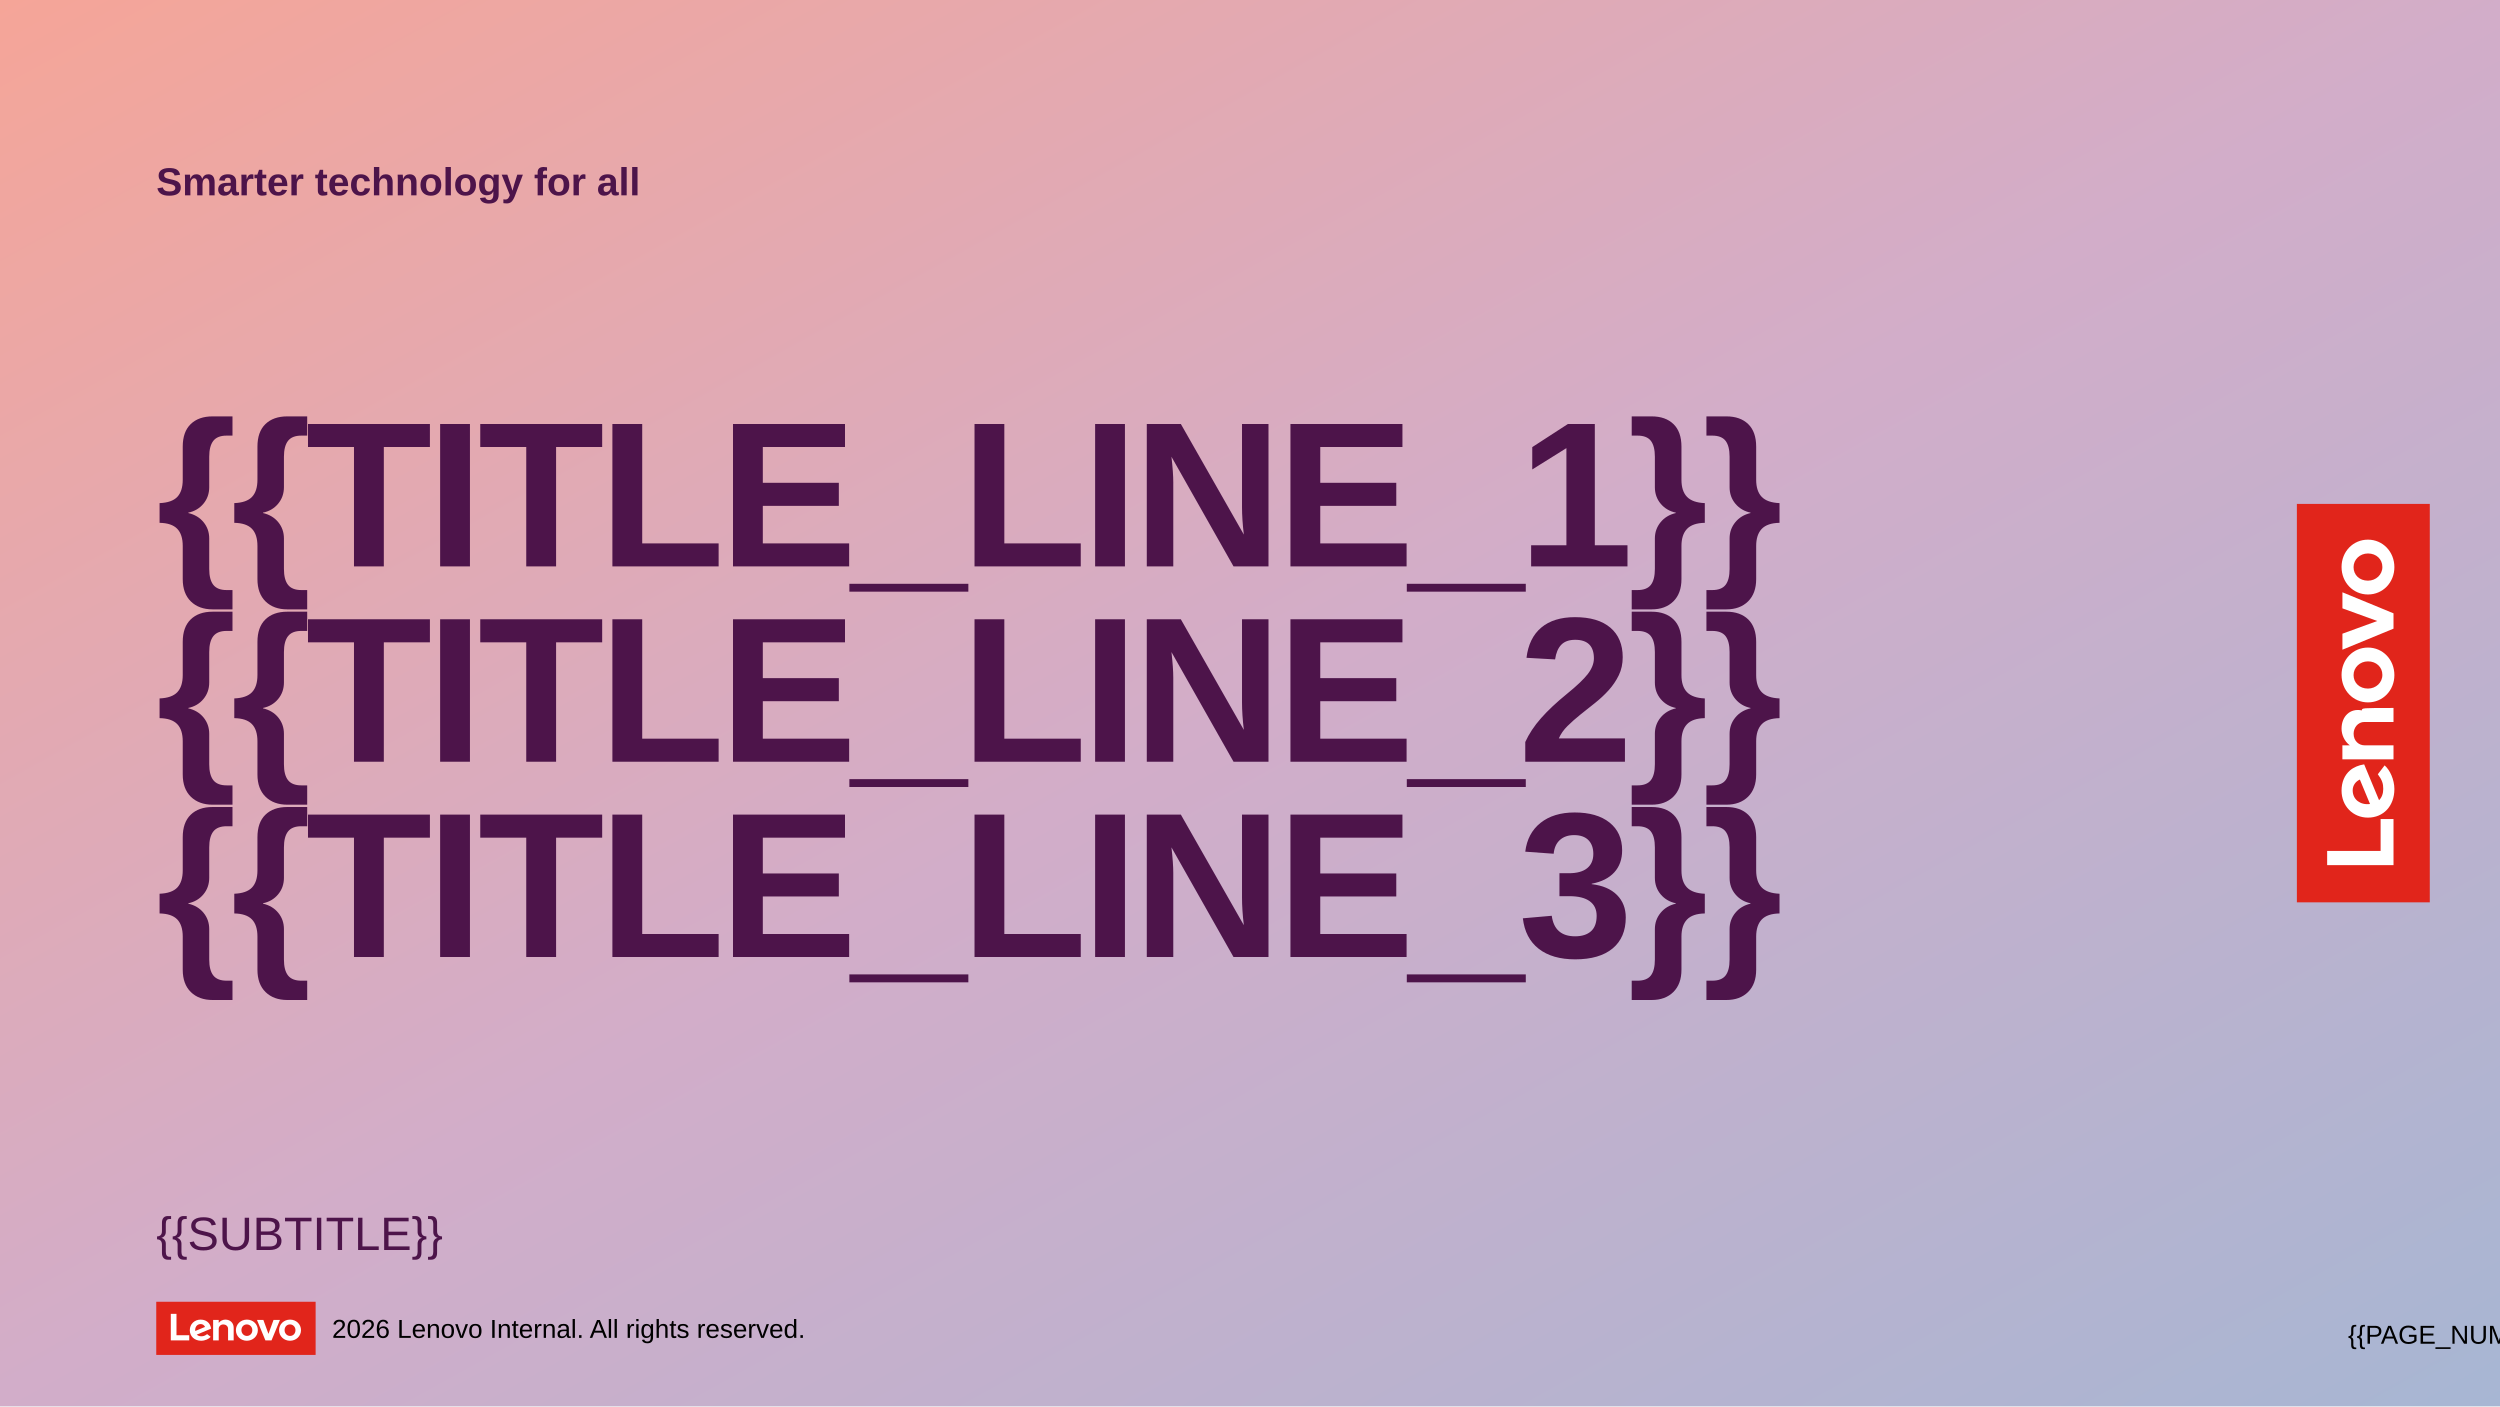
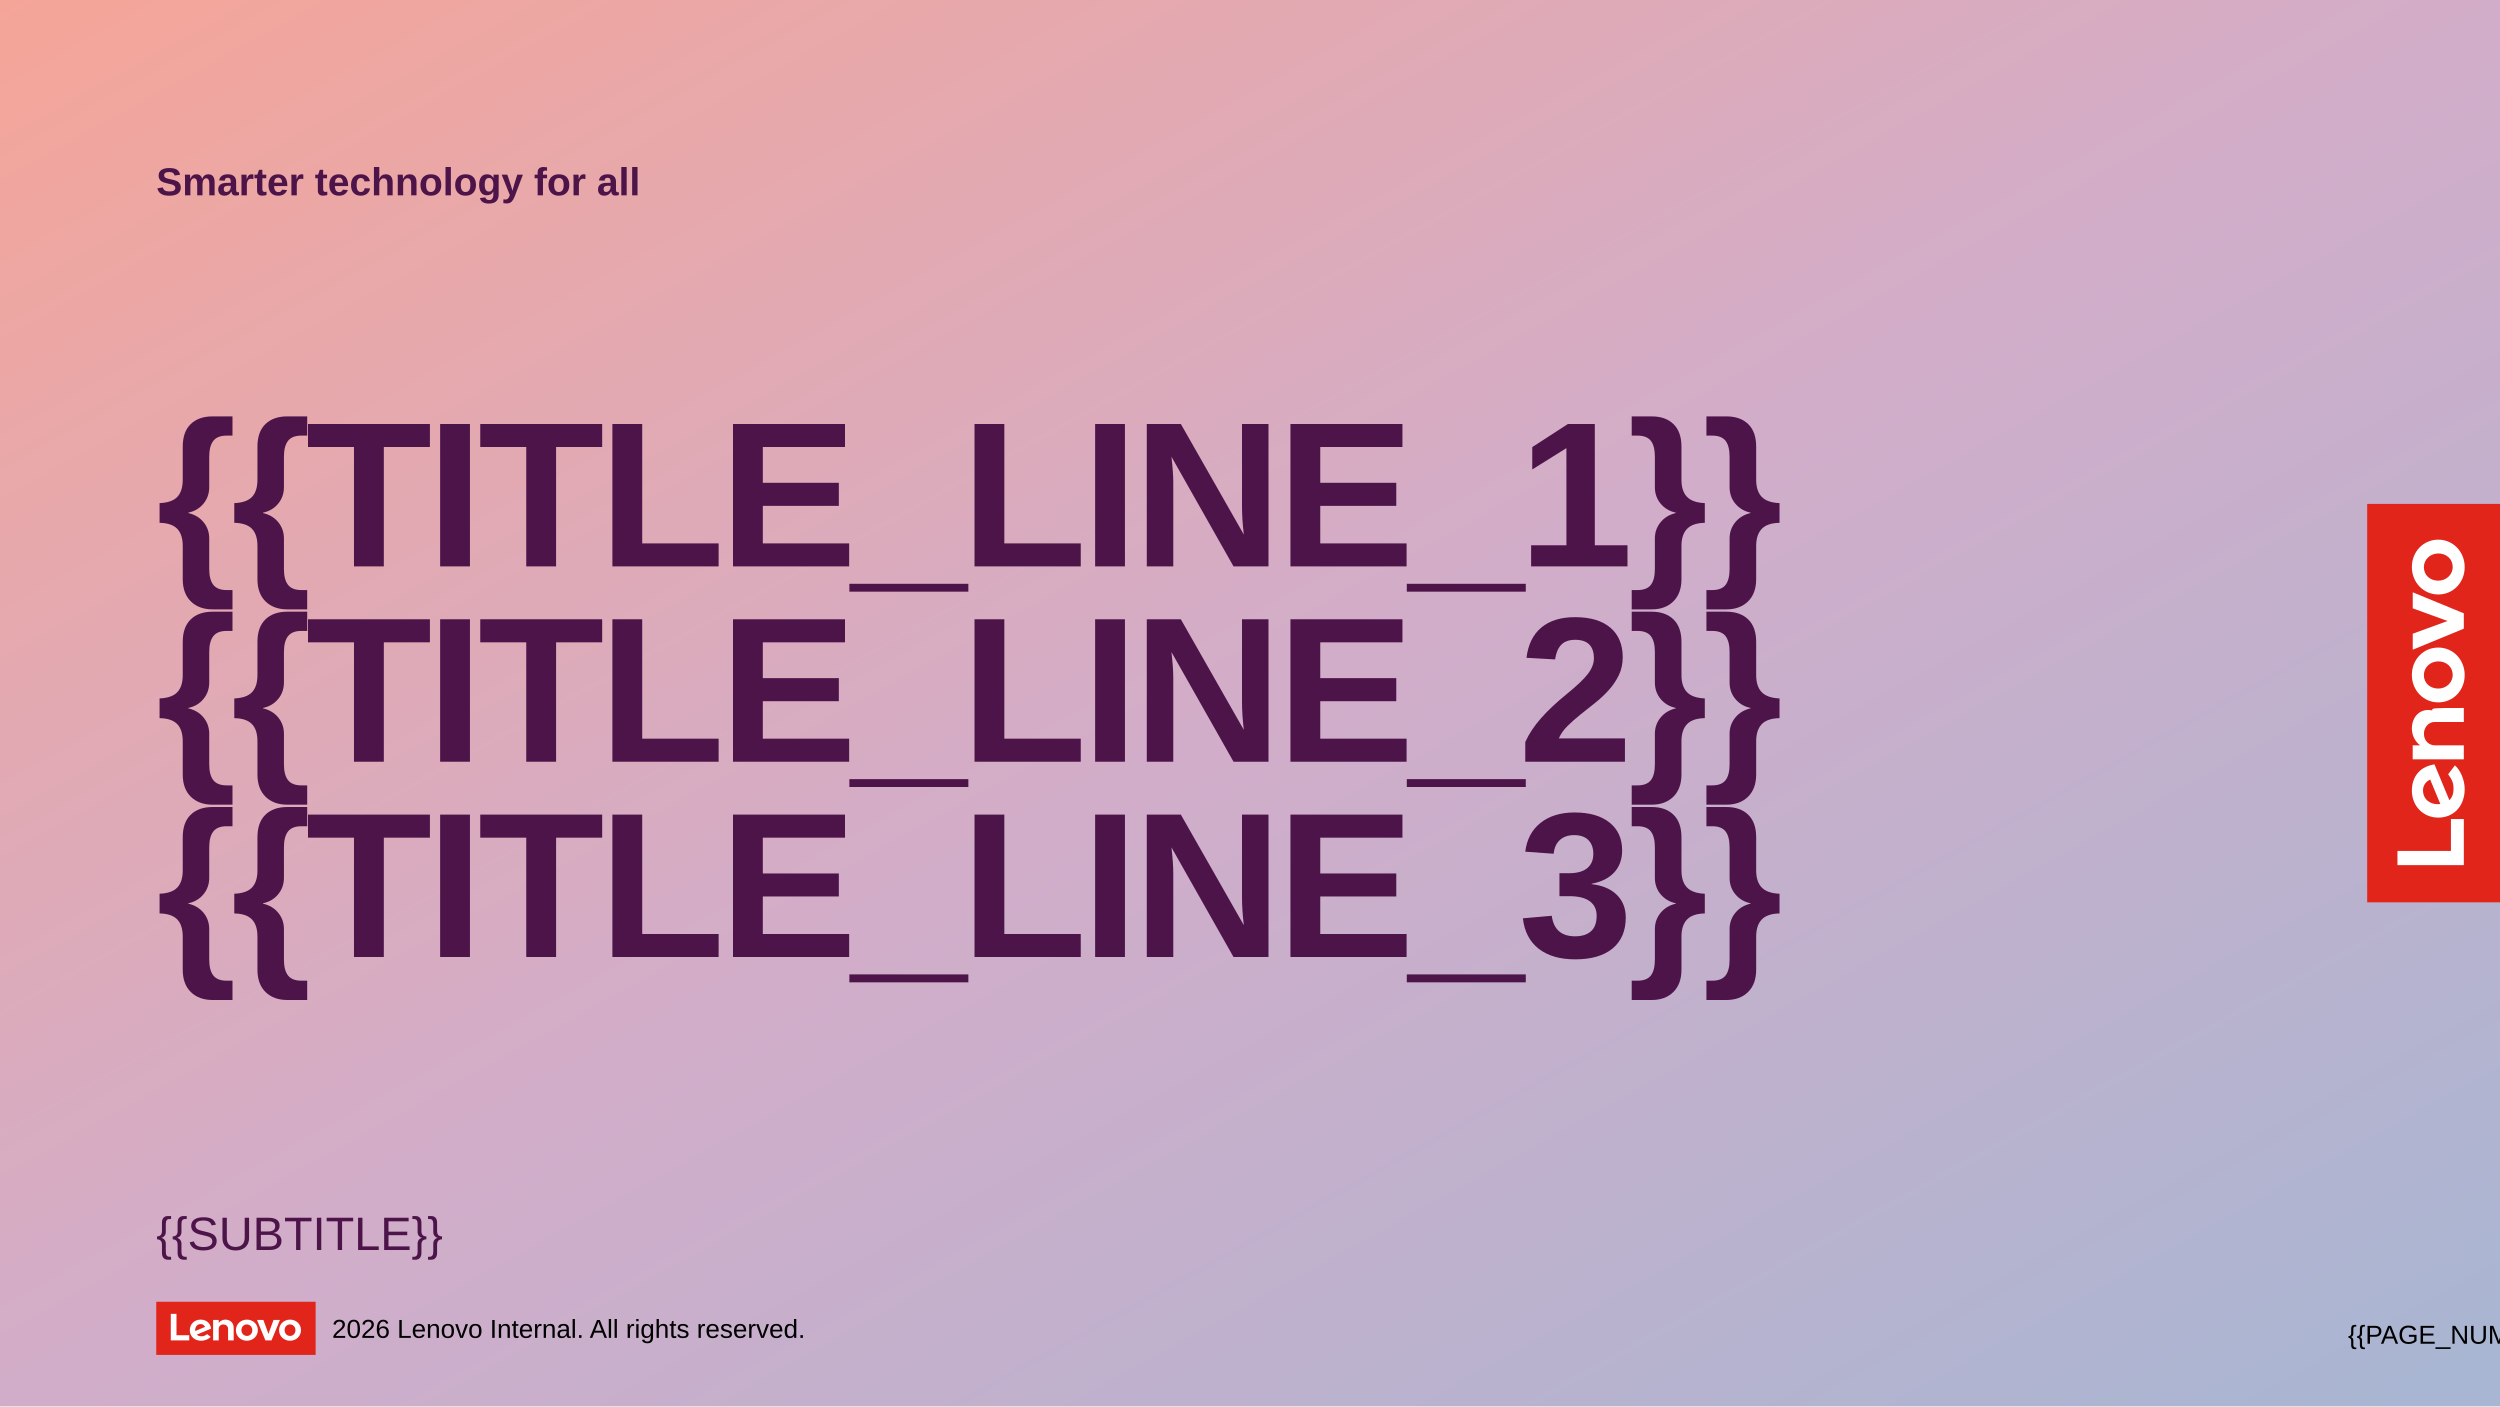
<svg xmlns="http://www.w3.org/2000/svg" width="1280" height="720" viewBox="0 0 1280 720" role="img" aria-labelledby="lenovo-light-cover-title">
  <defs>
    <linearGradient id="coverBg" x1="0%" y1="0%" x2="100%" y2="100%">
      <stop offset="0%" stop-color="#F5A598" />
      <stop offset="50%" stop-color="#D2ADC9" />
      <stop offset="100%" stop-color="#A7B6D3" />
    </linearGradient>
  </defs>
  <rect width="1280" height="720" fill="url(#coverBg)" />
  <text x="80" y="100" fill="#4D144A" font-family="Arial, sans-serif" font-size="20" font-weight="700">
    Smarter technology for all
  </text>
  <text x="80" y="290" fill="#4D144A" font-family="Arial, Microsoft YaHei, sans-serif" font-size="106" font-weight="700" letter-spacing="-3">
    <tspan x="80" dy="0">{{TITLE_LINE_1}}</tspan>
    <tspan x="80" dy="100">{{TITLE_LINE_2}}</tspan>
    <tspan x="80" dy="100">{{TITLE_LINE_3}}</tspan>
  </text>
  <text x="80" y="640" fill="#4D144A" font-family="Arial, Microsoft YaHei, sans-serif" font-size="24">
    {{SUBTITLE}}
  </text>
-   <g transform="translate(1210 360) rotate(-90) translate(-102 -34)">
+   <g transform="translate(1246 360) rotate(-90) translate(-102 -34)">
    <g transform="scale(2.5)">
      <rect x="0" y="0" width="81.6" height="27.22" fill="#E1251B" />
      <path d="M 17.06 17.15 L 10.53 17.15 L 10.53 6.20 L 7.62 6.20 L 7.62 19.79 L 17.06 19.79 L 17.06 17.15 Z" fill="#FFFFFF" />
      <path d="M 26.23 16.58 C 25.02 17.47 24.33 17.69 23.24 17.69 C 22.24 17.69 21.46 17.38 20.92 16.83 C 28.26 13.78 28.26 13.78 28.26 13.78 C 28.09 12.66 27.67 11.64 27.01 10.87 C 26.04 9.75 24.61 9.15 22.88 9.15 C 19.72 9.15 17.35 11.48 17.35 14.56 C 17.35 17.73 19.73 19.97 23.20 19.97 C 25.14 19.97 27.12 19.05 28.05 17.97 L 26.23 16.58 Z M 20.72 12.48 C 21.21 11.83 21.99 11.43 22.93 11.43 C 23.96 11.43 24.75 12.03 25.15 12.90 C 20.14 14.98 20.14 14.98 20.14 14.98 C 20.00 13.92 20.28 13.08 20.72 12.48 Z" fill="#FFFFFF" />
      <path d="M 35.56 9.15 C 34.36 9.15 33.00 9.71 32.16 10.83 C 32.16 10.83 32.16 10.83 32.16 10.83 C 32.16 9.32 32.16 9.32 32.16 9.32 C 29.29 9.32 29.29 9.32 29.29 9.32 C 29.29 19.79 29.29 19.79 29.29 19.79 C 32.16 19.79 32.16 19.79 32.16 19.79 C 32.16 13.83 32.16 13.83 32.16 13.83 C 32.16 12.76 32.99 11.62 34.53 11.62 C 35.72 11.62 36.94 12.45 36.94 13.83 C 36.94 19.79 36.94 19.79 36.94 19.79 C 39.81 19.79 39.81 19.79 39.81 19.79 C 39.81 13.31 39.81 13.31 39.31 13.31 C 39.81 10.89 38.09 9.15 35.56 9.15" fill="#FFFFFF" />
      <path d="M 46.54 19.97 C 43.41 19.97 40.95 17.62 40.95 14.56 C 40.95 11.52 43.42 9.15 46.58 9.15 C 49.72 9.15 52.18 11.50 52.18 14.56 C 52.18 17.60 49.71 19.97 46.54 19.97 M 46.54 11.61 C 44.95 11.61 43.78 12.82 43.78 14.56 C 43.78 16.21 45.01 17.51 46.58 17.51 C 48.19 17.51 49.35 16.26 49.35 14.56 C 49.35 12.91 48.11 11.61 46.54 11.61" fill="#FFFFFF" />
      <path d="M 60.21 9.33 L 57.62 16.46 L 55.02 9.33 L 51.74 9.33 L 56.05 19.79 L 59.19 19.79 L 63.50 9.33 L 60.21 9.33 Z" fill="#FFFFFF" />
      <path d="M 68.65 19.97 C 65.51 19.97 63.05 17.62 63.05 14.56 C 63.05 11.52 65.52 9.15 68.68 9.15 C 71.82 9.15 74.28 11.50 74.28 14.56 C 74.28 17.60 71.81 19.97 68.65 19.97 M 68.65 11.61 C 67.04 11.61 65.88 12.82 65.88 14.56 C 65.88 16.21 67.11 17.51 68.68 17.51 C 70.29 17.51 71.45 16.26 71.45 14.56 C 71.45 12.91 70.21 11.61 68.65 11.61" fill="#FFFFFF" />
    </g>
  </g>
  <g id="lenovo-footer-mark">
    <rect x="80" y="666.5" width="81.6" height="27.22" fill="#E1251B" />
    <path d="M 96.89 683.64 L 90.36 683.64 L 90.36 672.69 L 87.45 672.69 L 87.45 686.28 L 96.89 686.28 L 96.89 683.64 Z" fill="#FFFFFF" />
    <path d="M 106.06 683.07 C 104.85 683.96 104.16 684.18 103.07 684.18 C 102.07 684.18 101.29 683.87 100.75 683.32 C 108.09 680.27 108.09 680.27 108.09 680.27 C 107.92 679.15 107.5 678.13 106.84 677.36 C 105.87 676.24 104.44 675.64 102.71 675.64 C 99.55 675.64 97.18 677.97 97.18 681.05 C 97.18 684.22 99.56 686.46 103.03 686.46 C 104.97 686.46 106.95 685.54 107.88 684.46 L 106.06 683.07 Z M 100.55 678.97 C 101.04 678.32 101.82 677.92 102.76 677.92 C 103.79 677.92 104.58 678.52 104.98 679.39 C 99.97 681.47 99.97 681.47 99.97 681.47 C 99.83 680.41 100.11 679.57 100.55 678.97 Z" fill="#FFFFFF" />
    <path d="M 115.39 675.64 C 114.19 675.64 112.83 676.2 111.99 677.32 C 111.99 677.32 111.99 677.32 111.99 677.32 C 111.99 677.32 111.99 677.32 111.99 677.32 C 111.99 675.81 111.99 675.81 111.99 675.81 C 109.12 675.81 109.12 675.81 109.12 675.81 C 109.12 686.28 109.12 686.28 109.12 686.28 C 111.99 686.28 111.99 686.28 111.99 686.28 C 111.99 680.32 111.99 680.32 111.99 680.32 C 111.99 679.25 112.82 678.11 114.36 678.11 C 115.55 678.11 116.77 678.94 116.77 680.32 C 116.77 686.28 116.77 686.28 116.77 686.28 C 119.64 686.28 119.64 686.28 119.64 686.28 C 119.64 679.8 119.64 679.8 119.64 679.8 C 119.64 677.38 117.92 675.64 115.39 675.64" fill="#FFFFFF" />
    <path d="M 126.37 686.46 C 123.24 686.46 120.78 684.11 120.78 681.05 C 120.78 678.01 123.26 675.64 126.41 675.64 C 129.56 675.64 132.02 677.99 132.02 681.05 C 132.02 684.09 129.53 686.46 126.37 686.46 M 126.37 678.1 C 124.78 678.1 123.61 679.31 123.61 681.05 C 123.61 682.7 124.84 684 126.41 684 C 128.02 684 129.19 682.75 129.19 681.05 C 129.19 679.4 127.95 678.1 126.37 678.1" fill="#FFFFFF" />
    <path d="M 140.04 675.82 L 137.45 682.95 L 134.85 675.82 L 131.57 675.82 L 135.88 686.28 L 139.02 686.28 L 143.33 675.82 L 140.04 675.82 Z" fill="#FFFFFF" />
    <path d="M 148.48 686.46 C 145.34 686.46 142.88 684.11 142.88 681.05 C 142.88 678.01 145.35 675.64 148.51 675.64 C 151.65 675.64 154.11 677.99 154.11 681.05 C 154.11 684.09 151.64 686.46 148.48 686.46 M 148.48 678.1 C 146.87 678.1 145.71 679.31 145.71 681.05 C 145.71 682.7 146.95 684 148.51 684 C 150.12 684 151.28 682.75 151.28 681.05 C 151.28 679.4 150.04 678.1 148.48 678.1" fill="#FFFFFF" />
  </g>
  <text x="170" y="685" fill="#000000" font-family="Arial, sans-serif" font-size="13.33">2026 Lenovo Internal. All rights reserved.</text>
  <text x="1248" y="688" text-anchor="middle" fill="#000000" font-family="Arial, sans-serif" font-size="13.33">{{PAGE_NUM}}</text>
</svg>
